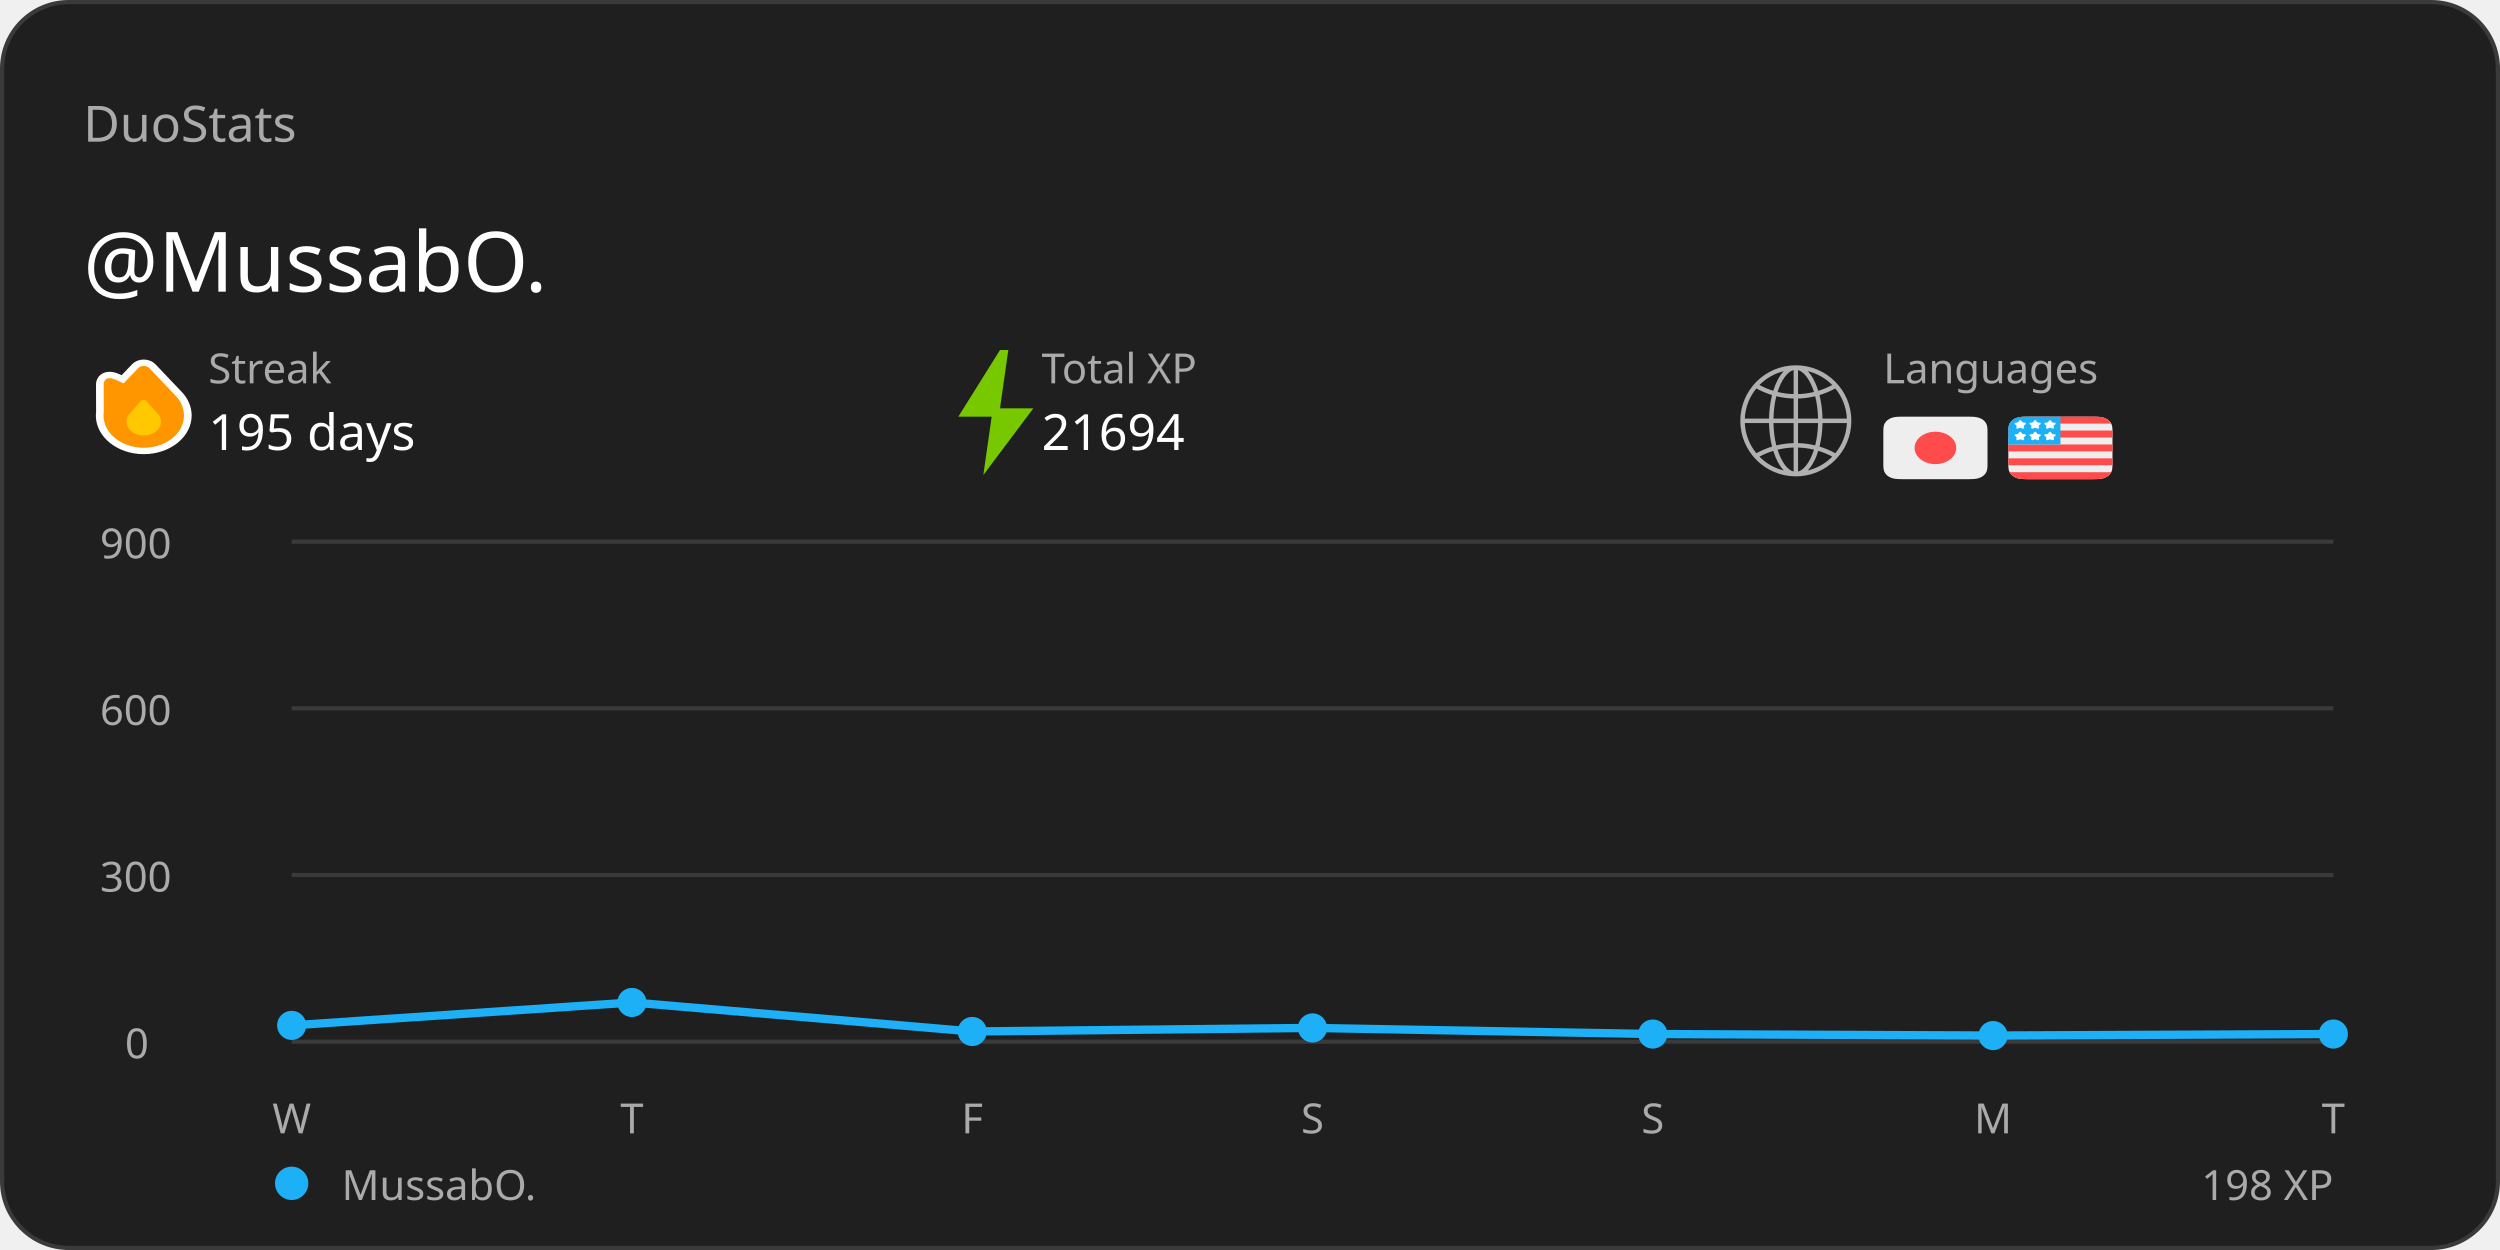
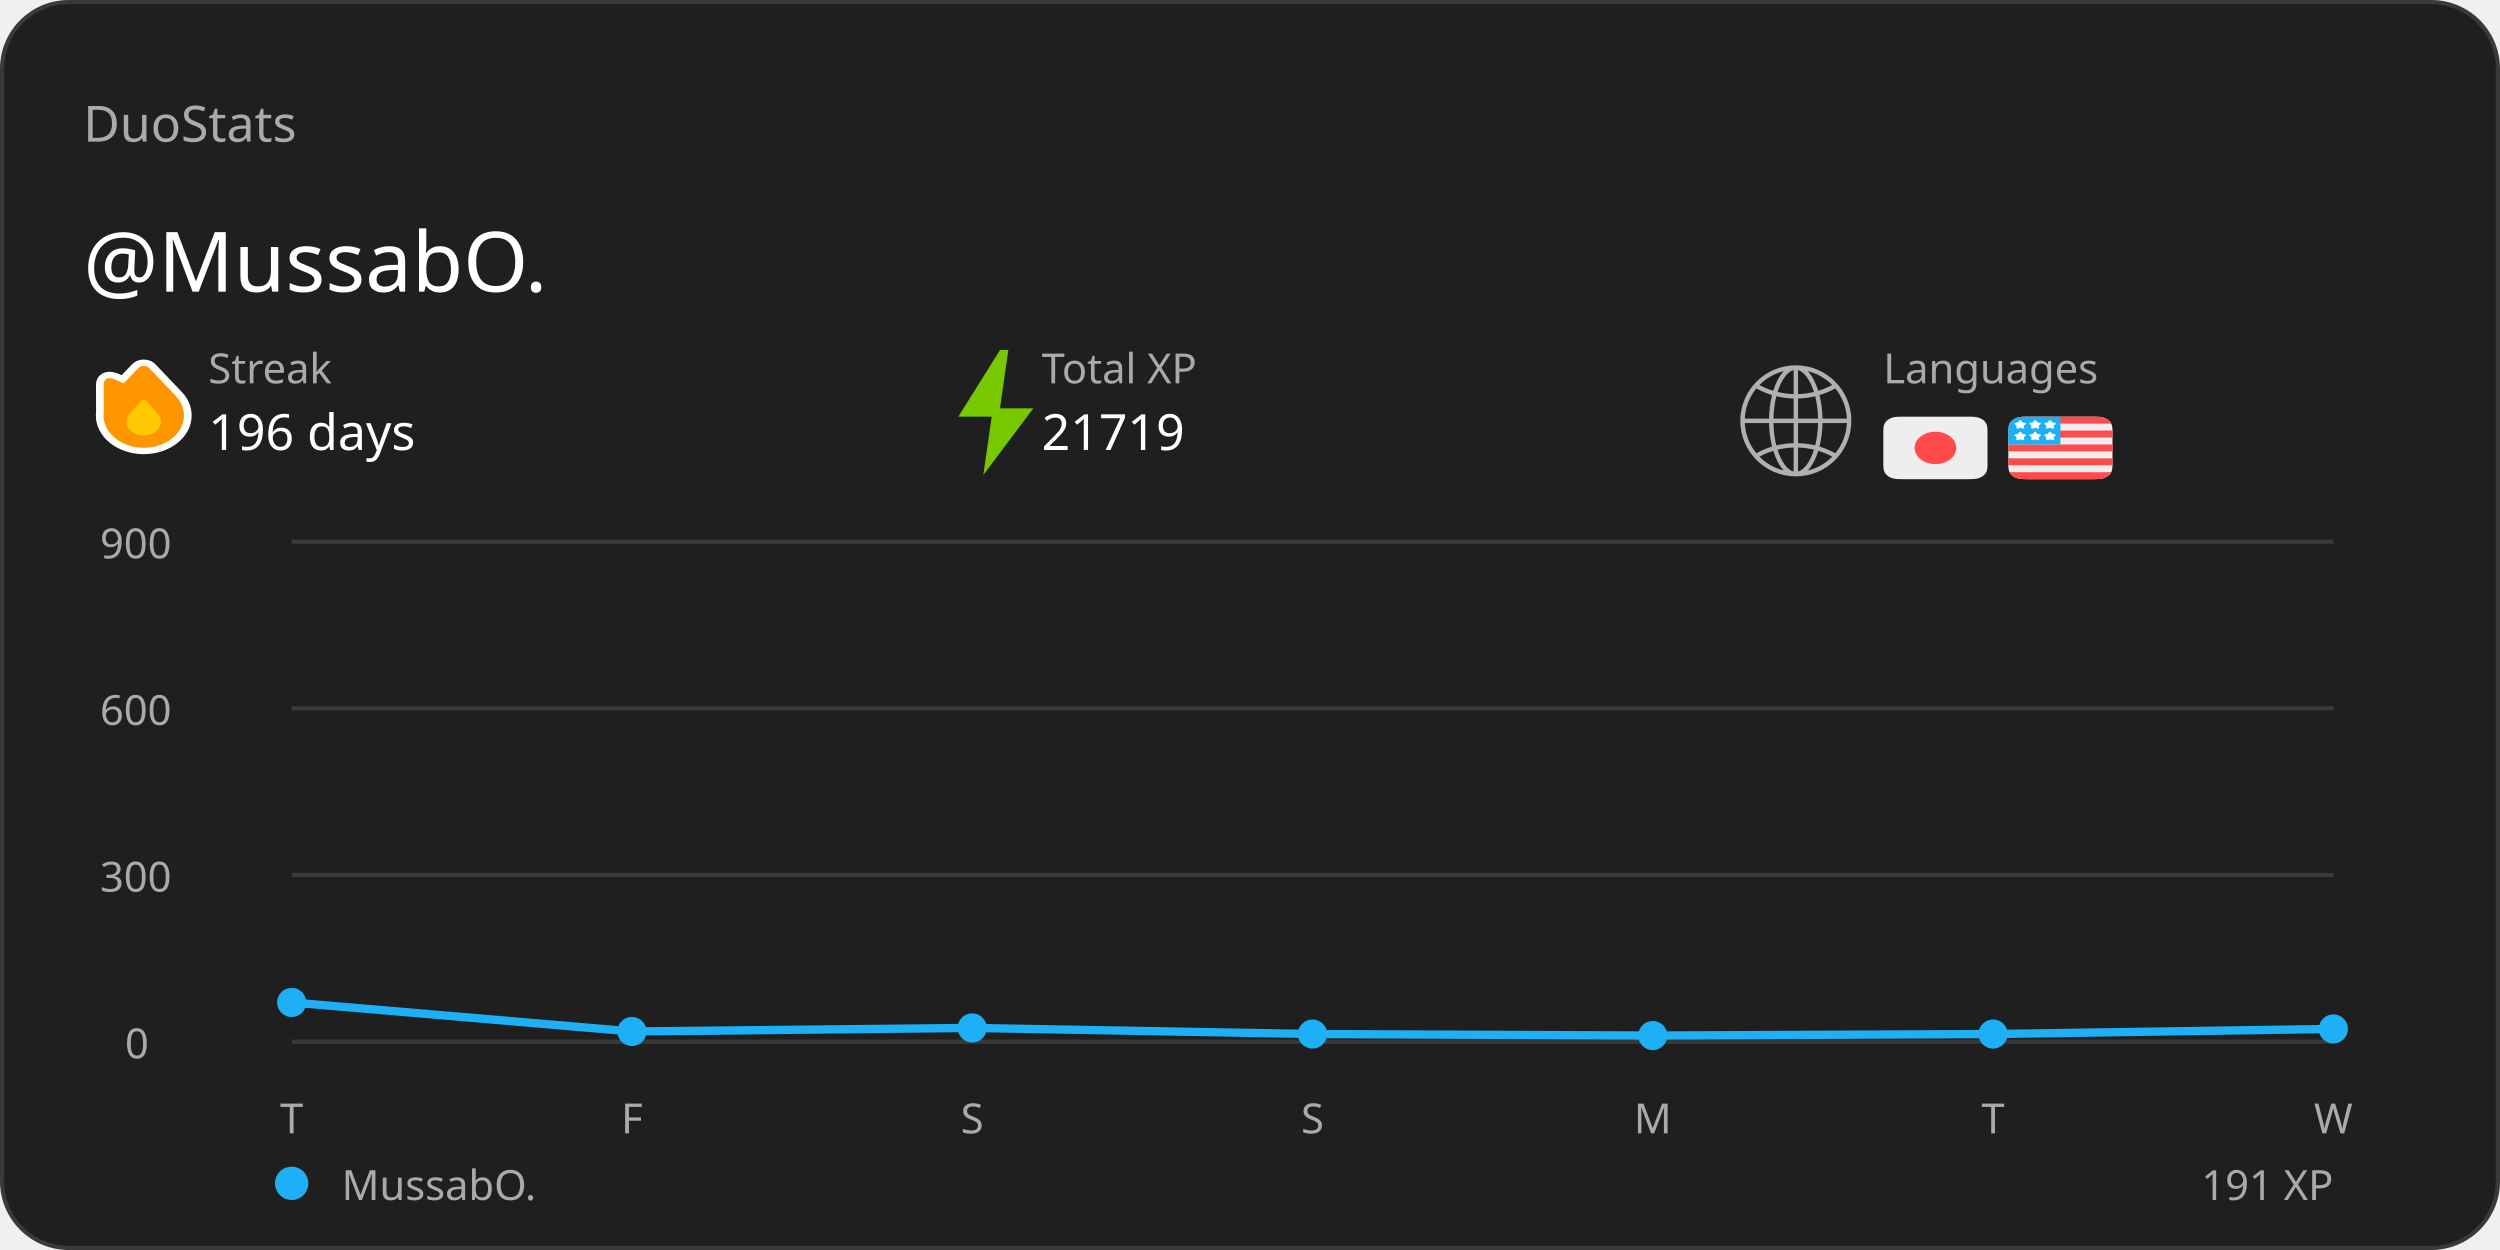
<svg xmlns="http://www.w3.org/2000/svg" width="600" height="300" viewBox="0 0 600 300">
  <rect x="0.5" y="0.5" width="599" height="299" rx="16" fill="#1F1F1F" stroke="#3A3A3A" />
  <text x="20" y="34" fill="#AAAAAA" font-size="12" font-family="DIN Round Pro, system-ui, sans-serif">DuoStats</text>
  <text x="20" y="70" fill="#FFFFFF" font-size="20" font-family="DIN Round Pro, system-ui, sans-serif">@MussabO.</text>
  <g transform="translate(23, 86) scale(0.92, 0.7666667)">
    <g id="Page-1" stroke="none" stroke-width="1" fill="none" fill-rule="evenodd">
      <g id="streak" transform="translate(1, 1)" fill-rule="nonzero">
        <g id="Group" fill="#FF9600" stroke="#FFFFFF" stroke-width="2">
          <path d="M0.068,15.675 L0.044,7.216 C0.039,5.334 1.25,3.942 3.056,4.246 C3.413,4.306 3.998,4.491 4.306,4.656 L5.997,5.561 L9.247,1.464 C9.793,0.776 10.622,0.376 11.5,0.376 C12.378,0.376 13.207,0.776 13.753,1.464 L20.523,10 C22.123,11.939 22.999,14.375 23,16.889 C23,23.034 17.843,28 11.5,28 C5.157,28 0,23.034 0,16.889 C0,16.481 0.023,16.076 0.068,15.675 Z" id="Path" />
        </g>
        <g id="Group" transform="translate(7, 11)" fill="#FFC800">
          <path d="M1.012,5.077 C1.026,5.04 1.046,5.005 1.069,4.973 L3.719,1.364 C3.893,1.127 4.17,0.987 4.464,0.987 C4.758,0.987 5.035,1.127 5.209,1.364 L7.732,4.8 C8.541,5.595 8.998,6.681 9,7.815 C9,10.208 6.985,12.148 4.5,12.148 C2.015,12.148 0,10.208 0,7.815 C0,6.776 0.38,5.823 1.012,5.077 L1.012,5.077 Z" id="Path" />
        </g>
      </g>
    </g>
  </g>
  <text x="50" y="92" fill="#AAAAAA" font-size="10" font-family="DIN Round Pro, system-ui, sans-serif">Streak</text>
-   <text x="50" y="108" fill="#FFFFFF" font-size="12" font-family="DIN Round Pro, system-ui, sans-serif">195 days</text>
+   <text x="50" y="108" fill="#FFFFFF" font-size="12" font-family="DIN Round Pro, system-ui, sans-serif">196 days</text>
  <path d="M240 84 230 100h8l-2 14 12-16h-8l2-14z" fill="#78C800" />
  <text x="250" y="92" fill="#AAAAAA" font-size="10" font-family="DIN Round Pro, system-ui, sans-serif">Total XP</text>
-   <text x="250" y="108" fill="#FFFFFF" font-size="12" font-family="DIN Round Pro, system-ui, sans-serif">21694</text>
+   <text x="250" y="108" fill="#FFFFFF" font-size="12" font-family="DIN Round Pro, system-ui, sans-serif">21719</text>
  <g transform="translate(415, 85) scale(1.0, 1.0)">
    <g id="SVGRepo_bgCarrier" stroke-width="0" />
    <g id="SVGRepo_tracerCarrier" stroke-linecap="round" stroke-linejoin="round" />
    <g id="SVGRepo_iconCarrier">
      <g id="icomoon-ignore"> </g>
      <path d="M16 2.672c-0.004 0-0.007 0-0.011 0-0.002 0-0.003 0-0.005 0-0.005 0-0.010 0.001-0.016 0.001-7.347 0.017-13.296 5.977-13.296 13.327 0 7.348 5.949 13.309 13.296 13.327 0.005 0 0.010 0.001 0.016 0.001 0.002 0 0.004 0 0.005 0 0.004 0 0.008 0 0.011 0 7.36 0 13.328-5.968 13.328-13.328s-5.968-13.328-13.328-13.328zM16.533 10.648c1.413-0.039 2.788-0.225 4.112-0.548 0.399 1.571 0.647 3.382 0.686 5.367h-4.798v-4.819zM16.533 9.582v-5.759c1.437 0.398 2.893 2.314 3.821 5.252-1.231 0.297-2.509 0.47-3.821 0.507zM15.467 3.81v5.772c-1.323-0.037-2.611-0.213-3.852-0.515 0.936-2.956 2.405-4.879 3.852-5.256zM15.467 10.647v4.82h-4.831c0.039-1.988 0.287-3.801 0.687-5.373 1.334 0.326 2.72 0.515 4.144 0.553zM9.563 15.467h-5.811c0.118-2.741 1.139-5.252 2.773-7.241 1.187 0.654 2.446 1.189 3.766 1.589-0.431 1.7-0.689 3.617-0.728 5.652zM9.563 16.533c0.039 2.034 0.297 3.951 0.728 5.651-1.319 0.401-2.579 0.936-3.766 1.59-1.635-1.989-2.656-4.5-2.773-7.241h5.811zM10.636 16.533h4.831v4.814c-1.424 0.038-2.81 0.228-4.145 0.555-0.399-1.571-0.647-3.383-0.686-5.369zM15.467 22.412v5.778c-1.448-0.378-2.919-2.303-3.854-5.263 1.241-0.302 2.53-0.478 3.854-0.515zM16.533 28.178v-5.765c1.313 0.038 2.591 0.211 3.822 0.508-0.928 2.941-2.384 4.86-3.822 5.257zM16.533 21.347v-4.814h4.798c-0.039 1.983-0.286 3.791-0.684 5.361-1.325-0.323-2.7-0.51-4.113-0.548zM22.404 16.533h5.845c-0.118 2.741-1.138 5.251-2.773 7.24-1.197-0.658-2.467-1.197-3.797-1.599 0.43-1.698 0.687-3.611 0.726-5.64zM22.404 15.467c-0.039-2.033-0.297-3.946-0.727-5.646 1.33-0.402 2.599-0.94 3.795-1.598 1.636 1.989 2.658 4.501 2.776 7.244h-5.845zM24.738 7.409c-1.061 0.564-2.18 1.031-3.35 1.385-0.623-2.005-1.498-3.642-2.533-4.717 2.27 0.545 4.297 1.719 5.883 3.332zM13.103 4.087c-1.029 1.073-1.9 2.702-2.521 4.697-1.158-0.353-2.268-0.815-3.319-1.375 1.575-1.602 3.587-2.774 5.84-3.322zM7.259 24.587c1.052-0.561 2.163-1.024 3.322-1.377 0.621 1.997 1.492 3.629 2.522 4.702-2.255-0.549-4.268-1.721-5.844-3.326zM18.855 27.922c1.036-1.075 1.911-2.712 2.535-4.721 1.17 0.355 2.29 0.82 3.351 1.387-1.586 1.614-3.614 2.791-5.886 3.334z" fill="#b0b0b0"> </path>
    </g>
  </g>
  <text x="452" y="92" fill="#AAAAAA" font-size="10" font-family="DIN Round Pro, system-ui, sans-serif">Languages</text>
  <g transform="translate(452, 100) scale(0.3571429, 0.2777778)">
    <g clip-path="url(#clip0_129_1008)">
      <path fill-rule="evenodd" clip-rule="evenodd" d="M12.563 0H57.437C61.805 0 63.389 0.455 64.987 1.309C66.584 2.163 67.837 3.416 68.691 5.013C69.545 6.61 70 8.195 70 12.563V41.437C70 45.805 69.545 47.389 68.691 48.986C67.837 50.584 66.584 51.837 64.987 52.691C63.389 53.545 61.805 54 57.437 54H12.563C8.195 54 6.61 53.545 5.013 52.691C3.416 51.837 2.163 50.584 1.309 48.986C0.455 47.389 0 45.805 0 41.437V12.563C0 8.195 0.455 6.61 1.309 5.013C2.163 3.416 3.416 2.163 5.013 1.309C6.61 0.455 8.195 0 12.563 0Z" fill="#EEEEEE" />
      <path d="M35 41C42.732 41 49 34.732 49 27C49 19.268 42.732 13 35 13C27.268 13 21 19.268 21 27C21 34.732 27.268 41 35 41Z" fill="#FF4B4B" />
    </g>
    <defs>
      <clipPath id="clip0_129_1008">
        <rect width="70" height="54" fill="white" />
      </clipPath>
    </defs>
  </g>
  <g transform="translate(482, 100) scale(0.3571429, 0.2777778)">
    <g clip-path="url(#clip0_129_593)">
      <path fill-rule="evenodd" clip-rule="evenodd" d="M12.563 0H57.437C61.805 0 63.389 0.455 64.987 1.309C66.584 2.163 67.837 3.416 68.691 5.013C69.545 6.61 70 8.195 70 12.563V41.437C70 45.805 69.545 47.389 68.691 48.986C67.837 50.584 66.584 51.837 64.987 52.691C63.389 53.545 61.805 54 57.437 54H12.563C8.195 54 6.61 53.545 5.013 52.691C3.416 51.837 2.163 50.584 1.309 48.986C0.455 47.389 0 45.805 0 41.437V12.563C0 8.195 0.455 6.61 1.309 5.013C2.163 3.416 3.416 2.163 5.013 1.309C6.61 0.455 8.195 0 12.563 0Z" fill="#EEEEEE" />
      <path fill-rule="evenodd" clip-rule="evenodd" d="M12.563 0H57.437C61.805 0 63.389 0.455 64.987 1.309C66.584 2.163 67.837 3.416 68.691 5.013C68.863 5.335 69.019 5.656 69.158 6H0.842C0.981 5.656 1.137 5.335 1.309 5.013C2.163 3.416 3.416 2.163 5.013 1.309C6.61 0.455 8.195 0 12.563 0Z" fill="#FF4B4B" />
      <path fill-rule="evenodd" clip-rule="evenodd" d="M69.997 12C69.999 12.182 70 12.37 70 12.563V18H0V12.563C0 12.37 0.001 12.182 0.003 12H69.997Z" fill="#FF4B4B" />
      <path fill-rule="evenodd" clip-rule="evenodd" d="M70 24V30H0V24H70Z" fill="#FF4B4B" />
      <path fill-rule="evenodd" clip-rule="evenodd" d="M70 41.437C70 41.63 69.999 41.818 69.997 42H0.003C0.001 41.818 0 41.63 0 41.437V36H70V41.437Z" fill="#FF4B4B" />
      <path fill-rule="evenodd" clip-rule="evenodd" d="M69.158 48C69.019 48.344 68.863 48.665 68.691 48.986C67.837 50.584 66.584 51.837 64.987 52.691C63.389 53.545 61.805 54 57.437 54H12.563C8.195 54 6.61 53.545 5.013 52.691C3.416 51.837 2.163 50.584 1.309 48.986C1.137 48.665 0.981 48.344 0.842 48H69.158Z" fill="#FF4B4B" />
      <path fill-rule="evenodd" clip-rule="evenodd" d="M12.563 0H35V24H0V12.563C0 8.195 0.455 6.61 1.309 5.013C2.163 3.416 3.416 2.163 5.013 1.309C6.61 0.455 8.195 0 12.563 0Z" fill="#1CB0F6" />
      <path d="M27.806 9.602L26.531 10.273C26.13 10.483 25.635 10.329 25.424 9.929C25.341 9.769 25.312 9.586 25.342 9.409L25.586 7.988C25.609 7.853 25.564 7.715 25.466 7.62L24.434 6.614C24.11 6.298 24.103 5.779 24.419 5.455C24.545 5.326 24.71 5.242 24.888 5.216L26.314 5.009C26.45 4.989 26.567 4.904 26.628 4.781L27.266 3.489C27.466 3.083 27.957 2.916 28.363 3.117C28.525 3.196 28.655 3.327 28.735 3.489L29.373 4.781C29.434 4.904 29.551 4.989 29.687 5.009L31.113 5.216C31.561 5.281 31.871 5.697 31.806 6.145C31.78 6.323 31.696 6.488 31.567 6.614L30.535 7.62C30.437 7.715 30.392 7.853 30.415 7.988L30.659 9.409C30.735 9.855 30.436 10.278 29.99 10.355C29.812 10.385 29.629 10.356 29.47 10.273L28.194 9.602C28.073 9.538 27.928 9.538 27.806 9.602Z" fill="white" />
      <path d="M27.806 19.602L26.531 20.273C26.13 20.483 25.635 20.329 25.424 19.929C25.341 19.769 25.312 19.587 25.342 19.409L25.586 17.988C25.609 17.853 25.564 17.715 25.466 17.62L24.434 16.614C24.11 16.298 24.103 15.779 24.419 15.455C24.545 15.326 24.71 15.242 24.888 15.216L26.314 15.009C26.45 14.989 26.567 14.904 26.628 14.781L27.266 13.489C27.466 13.083 27.957 12.916 28.363 13.117C28.525 13.196 28.655 13.327 28.735 13.489L29.373 14.781C29.434 14.904 29.551 14.989 29.687 15.009L31.113 15.216C31.561 15.281 31.871 15.697 31.806 16.145C31.78 16.323 31.696 16.488 31.567 16.614L30.535 17.62C30.437 17.715 30.392 17.853 30.415 17.988L30.659 19.409C30.735 19.855 30.436 20.278 29.99 20.355C29.812 20.385 29.629 20.356 29.47 20.273L28.194 19.602C28.073 19.538 27.928 19.538 27.806 19.602Z" fill="white" />
      <path d="M17.806 9.602L16.531 10.273C16.13 10.483 15.635 10.329 15.425 9.929C15.341 9.769 15.312 9.586 15.342 9.409L15.586 7.988C15.609 7.853 15.564 7.715 15.466 7.62L14.434 6.614C14.11 6.298 14.103 5.779 14.419 5.455C14.545 5.326 14.71 5.242 14.888 5.216L16.314 5.009C16.45 4.989 16.567 4.904 16.628 4.781L17.266 3.489C17.466 3.083 17.957 2.916 18.363 3.117C18.525 3.196 18.655 3.327 18.735 3.489L19.373 4.781C19.434 4.904 19.551 4.989 19.687 5.009L21.113 5.216C21.561 5.281 21.871 5.697 21.806 6.145C21.78 6.323 21.696 6.488 21.567 6.614L20.535 7.62C20.437 7.715 20.392 7.853 20.415 7.988L20.659 9.409C20.735 9.855 20.436 10.278 19.99 10.355C19.812 10.385 19.629 10.356 19.47 10.273L18.194 9.602C18.073 9.538 17.928 9.538 17.806 9.602Z" fill="white" />
      <path d="M17.806 19.602L16.531 20.273C16.13 20.483 15.635 20.329 15.425 19.929C15.341 19.769 15.312 19.587 15.342 19.409L15.586 17.988C15.609 17.853 15.564 17.715 15.466 17.62L14.434 16.614C14.11 16.298 14.103 15.779 14.419 15.455C14.545 15.326 14.71 15.242 14.888 15.216L16.314 15.009C16.45 14.989 16.567 14.904 16.628 14.781L17.266 13.489C17.466 13.083 17.957 12.916 18.363 13.117C18.525 13.196 18.655 13.327 18.735 13.489L19.373 14.781C19.434 14.904 19.551 14.989 19.687 15.009L21.113 15.216C21.561 15.281 21.871 15.697 21.806 16.145C21.78 16.323 21.696 16.488 21.567 16.614L20.535 17.62C20.437 17.715 20.392 17.853 20.415 17.988L20.659 19.409C20.735 19.855 20.436 20.278 19.99 20.355C19.812 20.385 19.629 20.356 19.47 20.273L18.194 19.602C18.073 19.538 17.928 19.538 17.806 19.602Z" fill="white" />
      <path d="M7.807 9.602L6.531 10.273C6.13 10.483 5.635 10.329 5.424 9.929C5.341 9.769 5.312 9.586 5.342 9.409L5.586 7.988C5.609 7.853 5.564 7.715 5.466 7.62L4.434 6.614C4.11 6.298 4.103 5.779 4.419 5.455C4.545 5.326 4.71 5.242 4.888 5.216L6.314 5.009C6.45 4.989 6.567 4.904 6.628 4.781L7.266 3.489C7.466 3.083 7.957 2.916 8.363 3.117C8.525 3.196 8.655 3.327 8.735 3.489L9.373 4.781C9.434 4.904 9.551 4.989 9.687 5.009L11.113 5.216C11.561 5.281 11.871 5.697 11.806 6.145C11.78 6.323 11.696 6.488 11.567 6.614L10.535 7.62C10.437 7.715 10.392 7.853 10.415 7.988L10.659 9.409C10.735 9.855 10.436 10.278 9.99 10.355C9.812 10.385 9.629 10.356 9.47 10.273L8.194 9.602C8.073 9.538 7.928 9.538 7.807 9.602Z" fill="white" />
      <path d="M7.807 19.602L6.531 20.273C6.13 20.483 5.635 20.329 5.424 19.929C5.341 19.769 5.312 19.587 5.342 19.409L5.586 17.988C5.609 17.853 5.564 17.715 5.466 17.62L4.434 16.614C4.11 16.298 4.103 15.779 4.419 15.455C4.545 15.326 4.71 15.242 4.888 15.216L6.314 15.009C6.45 14.989 6.567 14.904 6.628 14.781L7.266 13.489C7.466 13.083 7.957 12.916 8.363 13.117C8.525 13.196 8.655 13.327 8.735 13.489L9.373 14.781C9.434 14.904 9.551 14.989 9.687 15.009L11.113 15.216C11.561 15.281 11.871 15.697 11.806 16.145C11.78 16.323 11.696 16.488 11.567 16.614L10.535 17.62C10.437 17.715 10.392 17.853 10.415 17.988L10.659 19.409C10.735 19.855 10.436 20.278 9.99 20.355C9.812 20.385 9.629 20.356 9.47 20.273L8.194 19.602C8.073 19.538 7.928 19.538 7.807 19.602Z" fill="white" />
    </g>
    <defs>
      <clipPath id="clip0_129_593">
        <rect width="70" height="54" fill="white" />
      </clipPath>
    </defs>
  </g>
  <g stroke="#3A3A3A" stroke-width="1">
    <line x1="70" y1="250" x2="560" y2="250" />
    <line x1="70" y1="210" x2="560" y2="210" />
    <line x1="70" y1="170" x2="560" y2="170" />
    <line x1="70" y1="130" x2="560" y2="130" />
  </g>
  <g fill="#AAAAAA" font-size="10" font-family="DIN Round Pro, system-ui, sans-serif">
    <text x="30" y="254">0</text>
    <text x="24" y="214">300</text>
    <text x="24" y="174">600</text>
    <text x="24" y="134">900</text>
  </g>
-   <polyline points="70.0,246.089 151.667,240.589 233.333,247.556 315.0,246.7 396.667,248.167 478.333,248.533 560.0,248.167" fill="none" stroke="#1DB0F6" stroke-width="2" stroke-linecap="round" stroke-linejoin="round" />
-   <circle cx="70.0" cy="246.089" r="3.5" fill="#1DB0F6" />
-   <circle cx="151.667" cy="240.589" r="3.5" fill="#1DB0F6" />
-   <circle cx="233.333" cy="247.556" r="3.5" fill="#1DB0F6" />
-   <circle cx="315.0" cy="246.7" r="3.5" fill="#1DB0F6" />
-   <circle cx="396.667" cy="248.167" r="3.5" fill="#1DB0F6" />
-   <circle cx="478.333" cy="248.533" r="3.5" fill="#1DB0F6" />
-   <circle cx="560.0" cy="248.167" r="3.5" fill="#1DB0F6" />
-   <text x="70.0" y="272" fill="#AAAAAA" font-size="10" text-anchor="middle" font-family="DIN Round Pro, system-ui, sans-serif">W</text>
-   <text x="151.667" y="272" fill="#AAAAAA" font-size="10" text-anchor="middle" font-family="DIN Round Pro, system-ui, sans-serif">T</text>
-   <text x="233.333" y="272" fill="#AAAAAA" font-size="10" text-anchor="middle" font-family="DIN Round Pro, system-ui, sans-serif">F</text>
+   <polyline points="70.0,240.589 151.667,247.556 233.333,246.7 315.0,248.167 396.667,248.533 478.333,248.167 560.0,246.944" fill="none" stroke="#1DB0F6" stroke-width="2" stroke-linecap="round" stroke-linejoin="round" />
+   <circle cx="70.0" cy="240.589" r="3.5" fill="#1DB0F6" />
+   <circle cx="151.667" cy="247.556" r="3.5" fill="#1DB0F6" />
+   <circle cx="233.333" cy="246.7" r="3.5" fill="#1DB0F6" />
+   <circle cx="315.0" cy="248.167" r="3.5" fill="#1DB0F6" />
+   <circle cx="396.667" cy="248.533" r="3.5" fill="#1DB0F6" />
+   <circle cx="478.333" cy="248.167" r="3.5" fill="#1DB0F6" />
+   <circle cx="560.0" cy="246.944" r="3.5" fill="#1DB0F6" />
+   <text x="70.0" y="272" fill="#AAAAAA" font-size="10" text-anchor="middle" font-family="DIN Round Pro, system-ui, sans-serif">T</text>
+   <text x="151.667" y="272" fill="#AAAAAA" font-size="10" text-anchor="middle" font-family="DIN Round Pro, system-ui, sans-serif">F</text>
+   <text x="233.333" y="272" fill="#AAAAAA" font-size="10" text-anchor="middle" font-family="DIN Round Pro, system-ui, sans-serif">S</text>
  <text x="315.0" y="272" fill="#AAAAAA" font-size="10" text-anchor="middle" font-family="DIN Round Pro, system-ui, sans-serif">S</text>
-   <text x="396.667" y="272" fill="#AAAAAA" font-size="10" text-anchor="middle" font-family="DIN Round Pro, system-ui, sans-serif">S</text>
-   <text x="478.333" y="272" fill="#AAAAAA" font-size="10" text-anchor="middle" font-family="DIN Round Pro, system-ui, sans-serif">M</text>
-   <text x="560.0" y="272" fill="#AAAAAA" font-size="10" text-anchor="middle" font-family="DIN Round Pro, system-ui, sans-serif">T</text>
+   <text x="396.667" y="272" fill="#AAAAAA" font-size="10" text-anchor="middle" font-family="DIN Round Pro, system-ui, sans-serif">M</text>
+   <text x="478.333" y="272" fill="#AAAAAA" font-size="10" text-anchor="middle" font-family="DIN Round Pro, system-ui, sans-serif">T</text>
+   <text x="560.0" y="272" fill="#AAAAAA" font-size="10" text-anchor="middle" font-family="DIN Round Pro, system-ui, sans-serif">W</text>
  <circle cx="70" cy="284" r="4" fill="#1DB0F6" />
  <text x="82" y="288" fill="#AAAAAA" font-size="10" font-family="DIN Round Pro, system-ui, sans-serif">MussabO.</text>
-   <text x="560" y="288" fill="#AAAAAA" font-size="10" text-anchor="end" font-family="DIN Round Pro, system-ui, sans-serif">198 XP</text>
+   <text x="560" y="288" fill="#AAAAAA" font-size="10" text-anchor="end" font-family="DIN Round Pro, system-ui, sans-serif">191 XP</text>
</svg>
